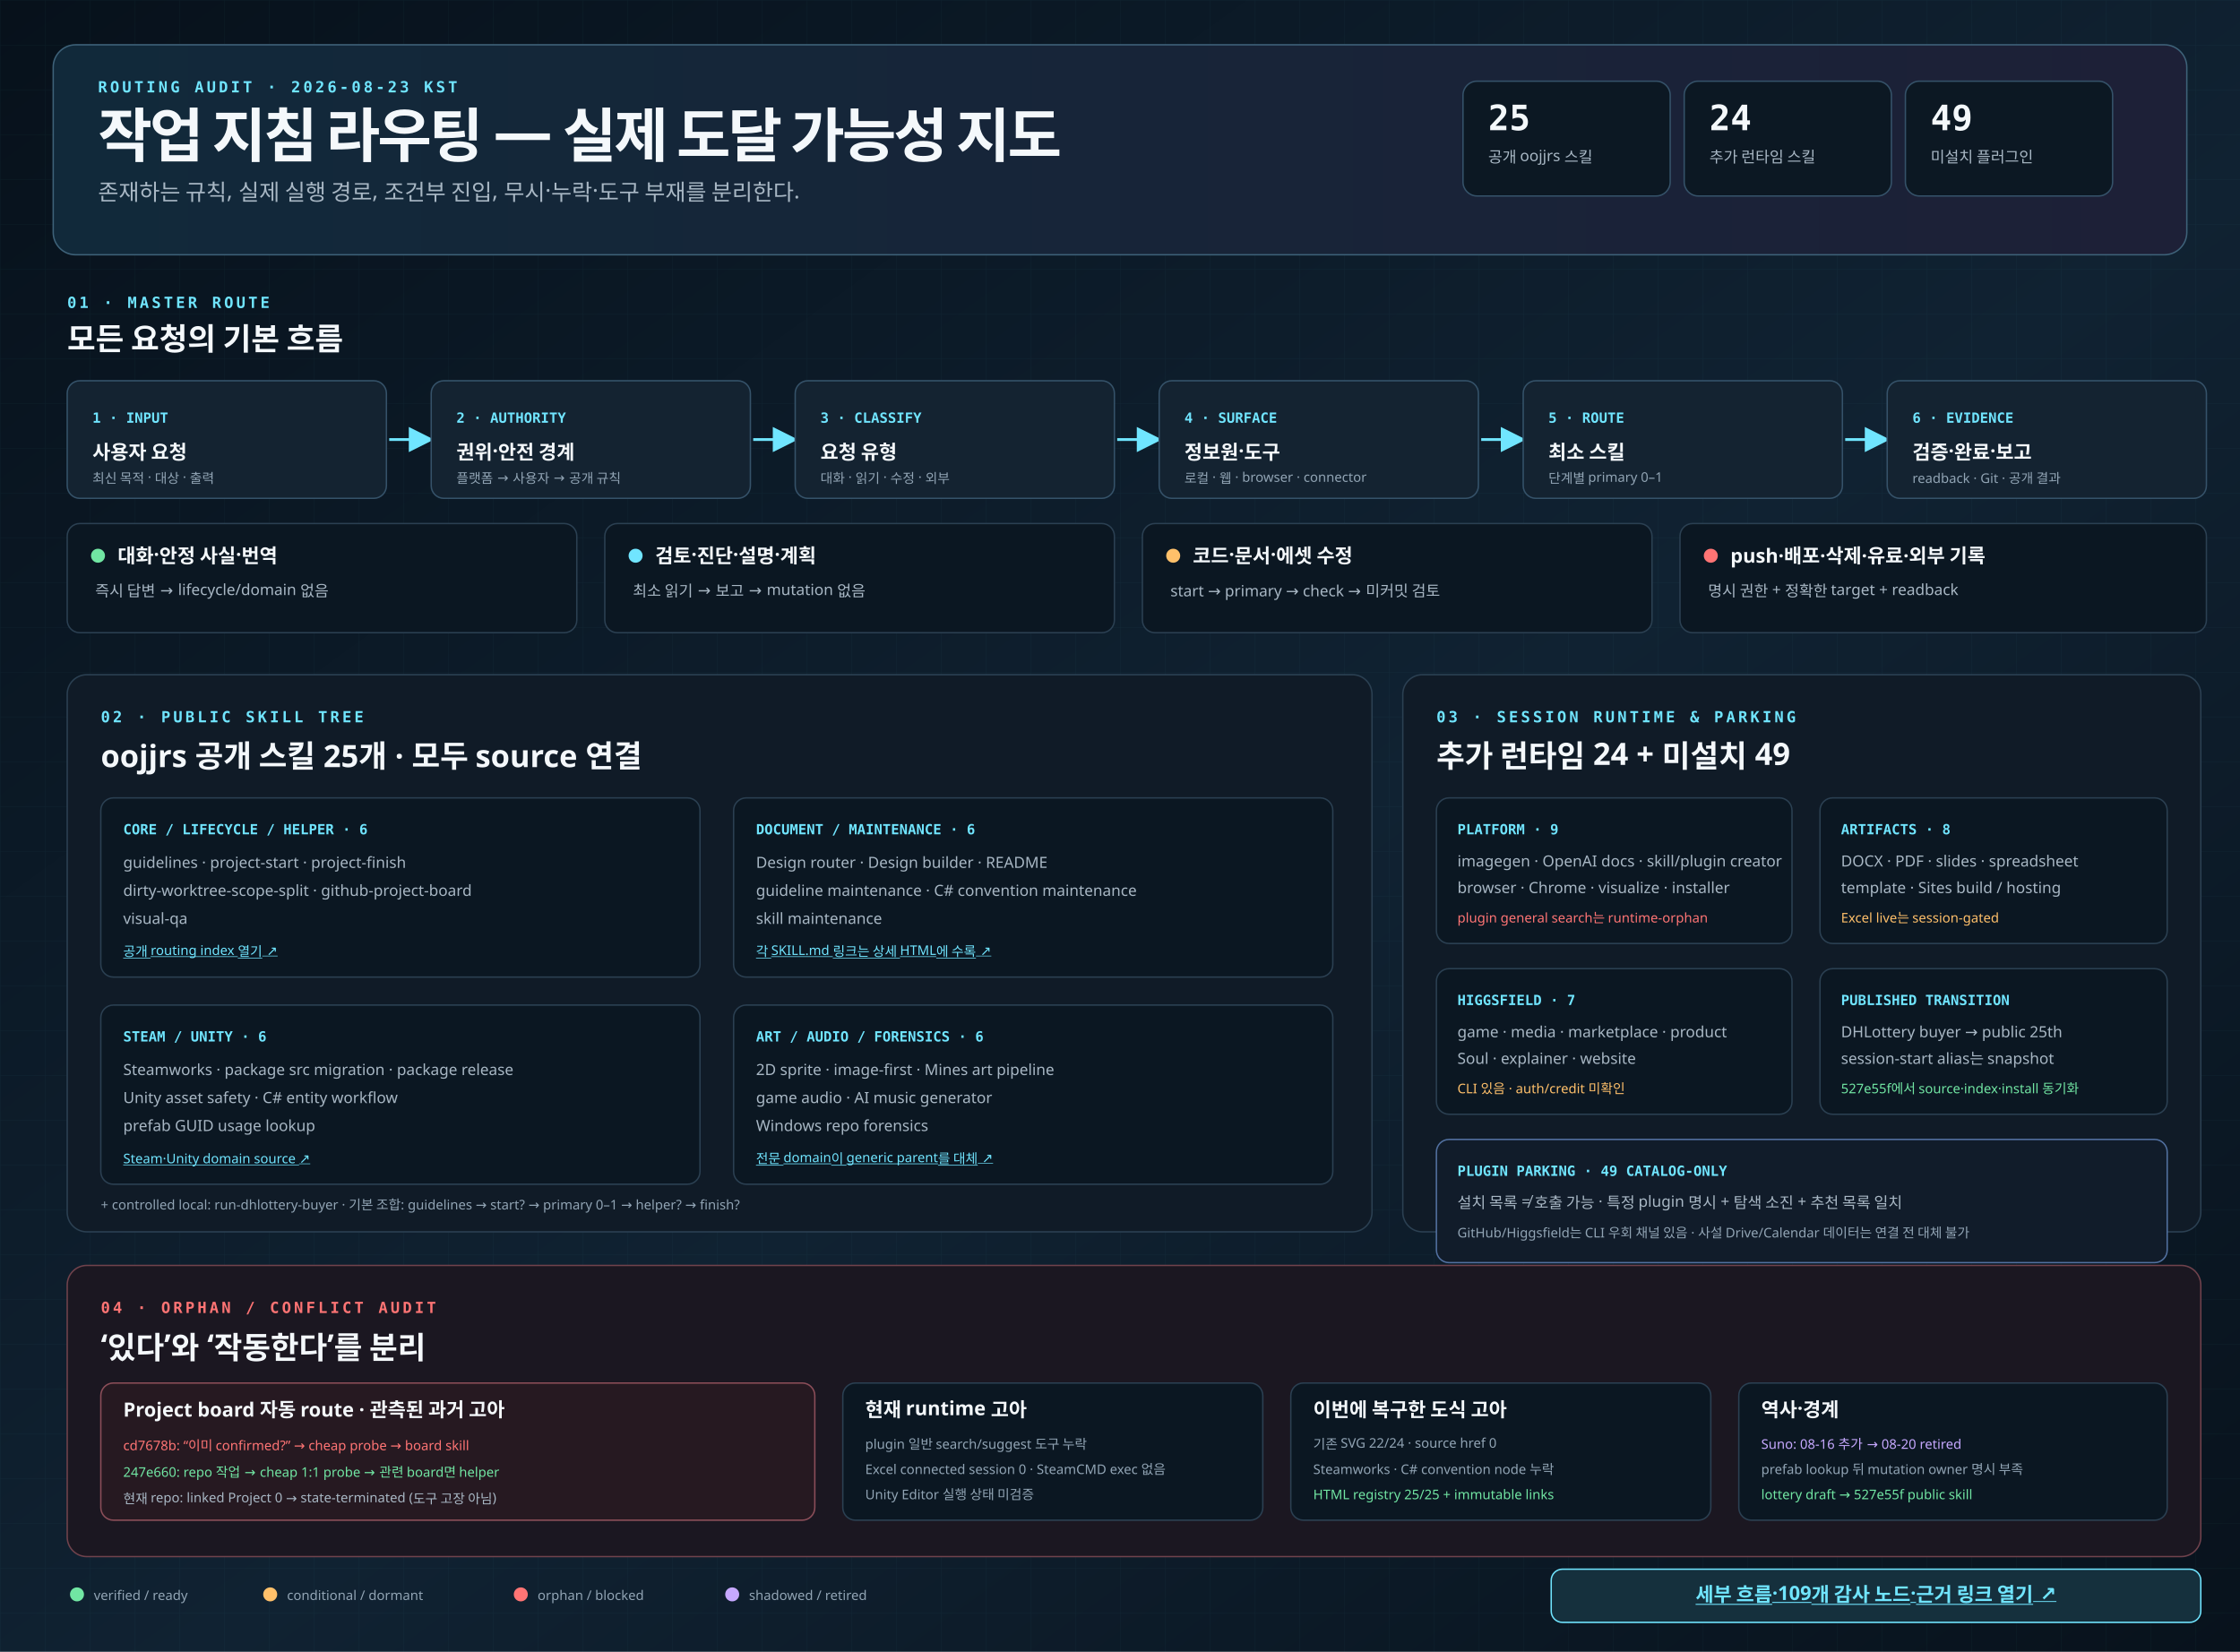
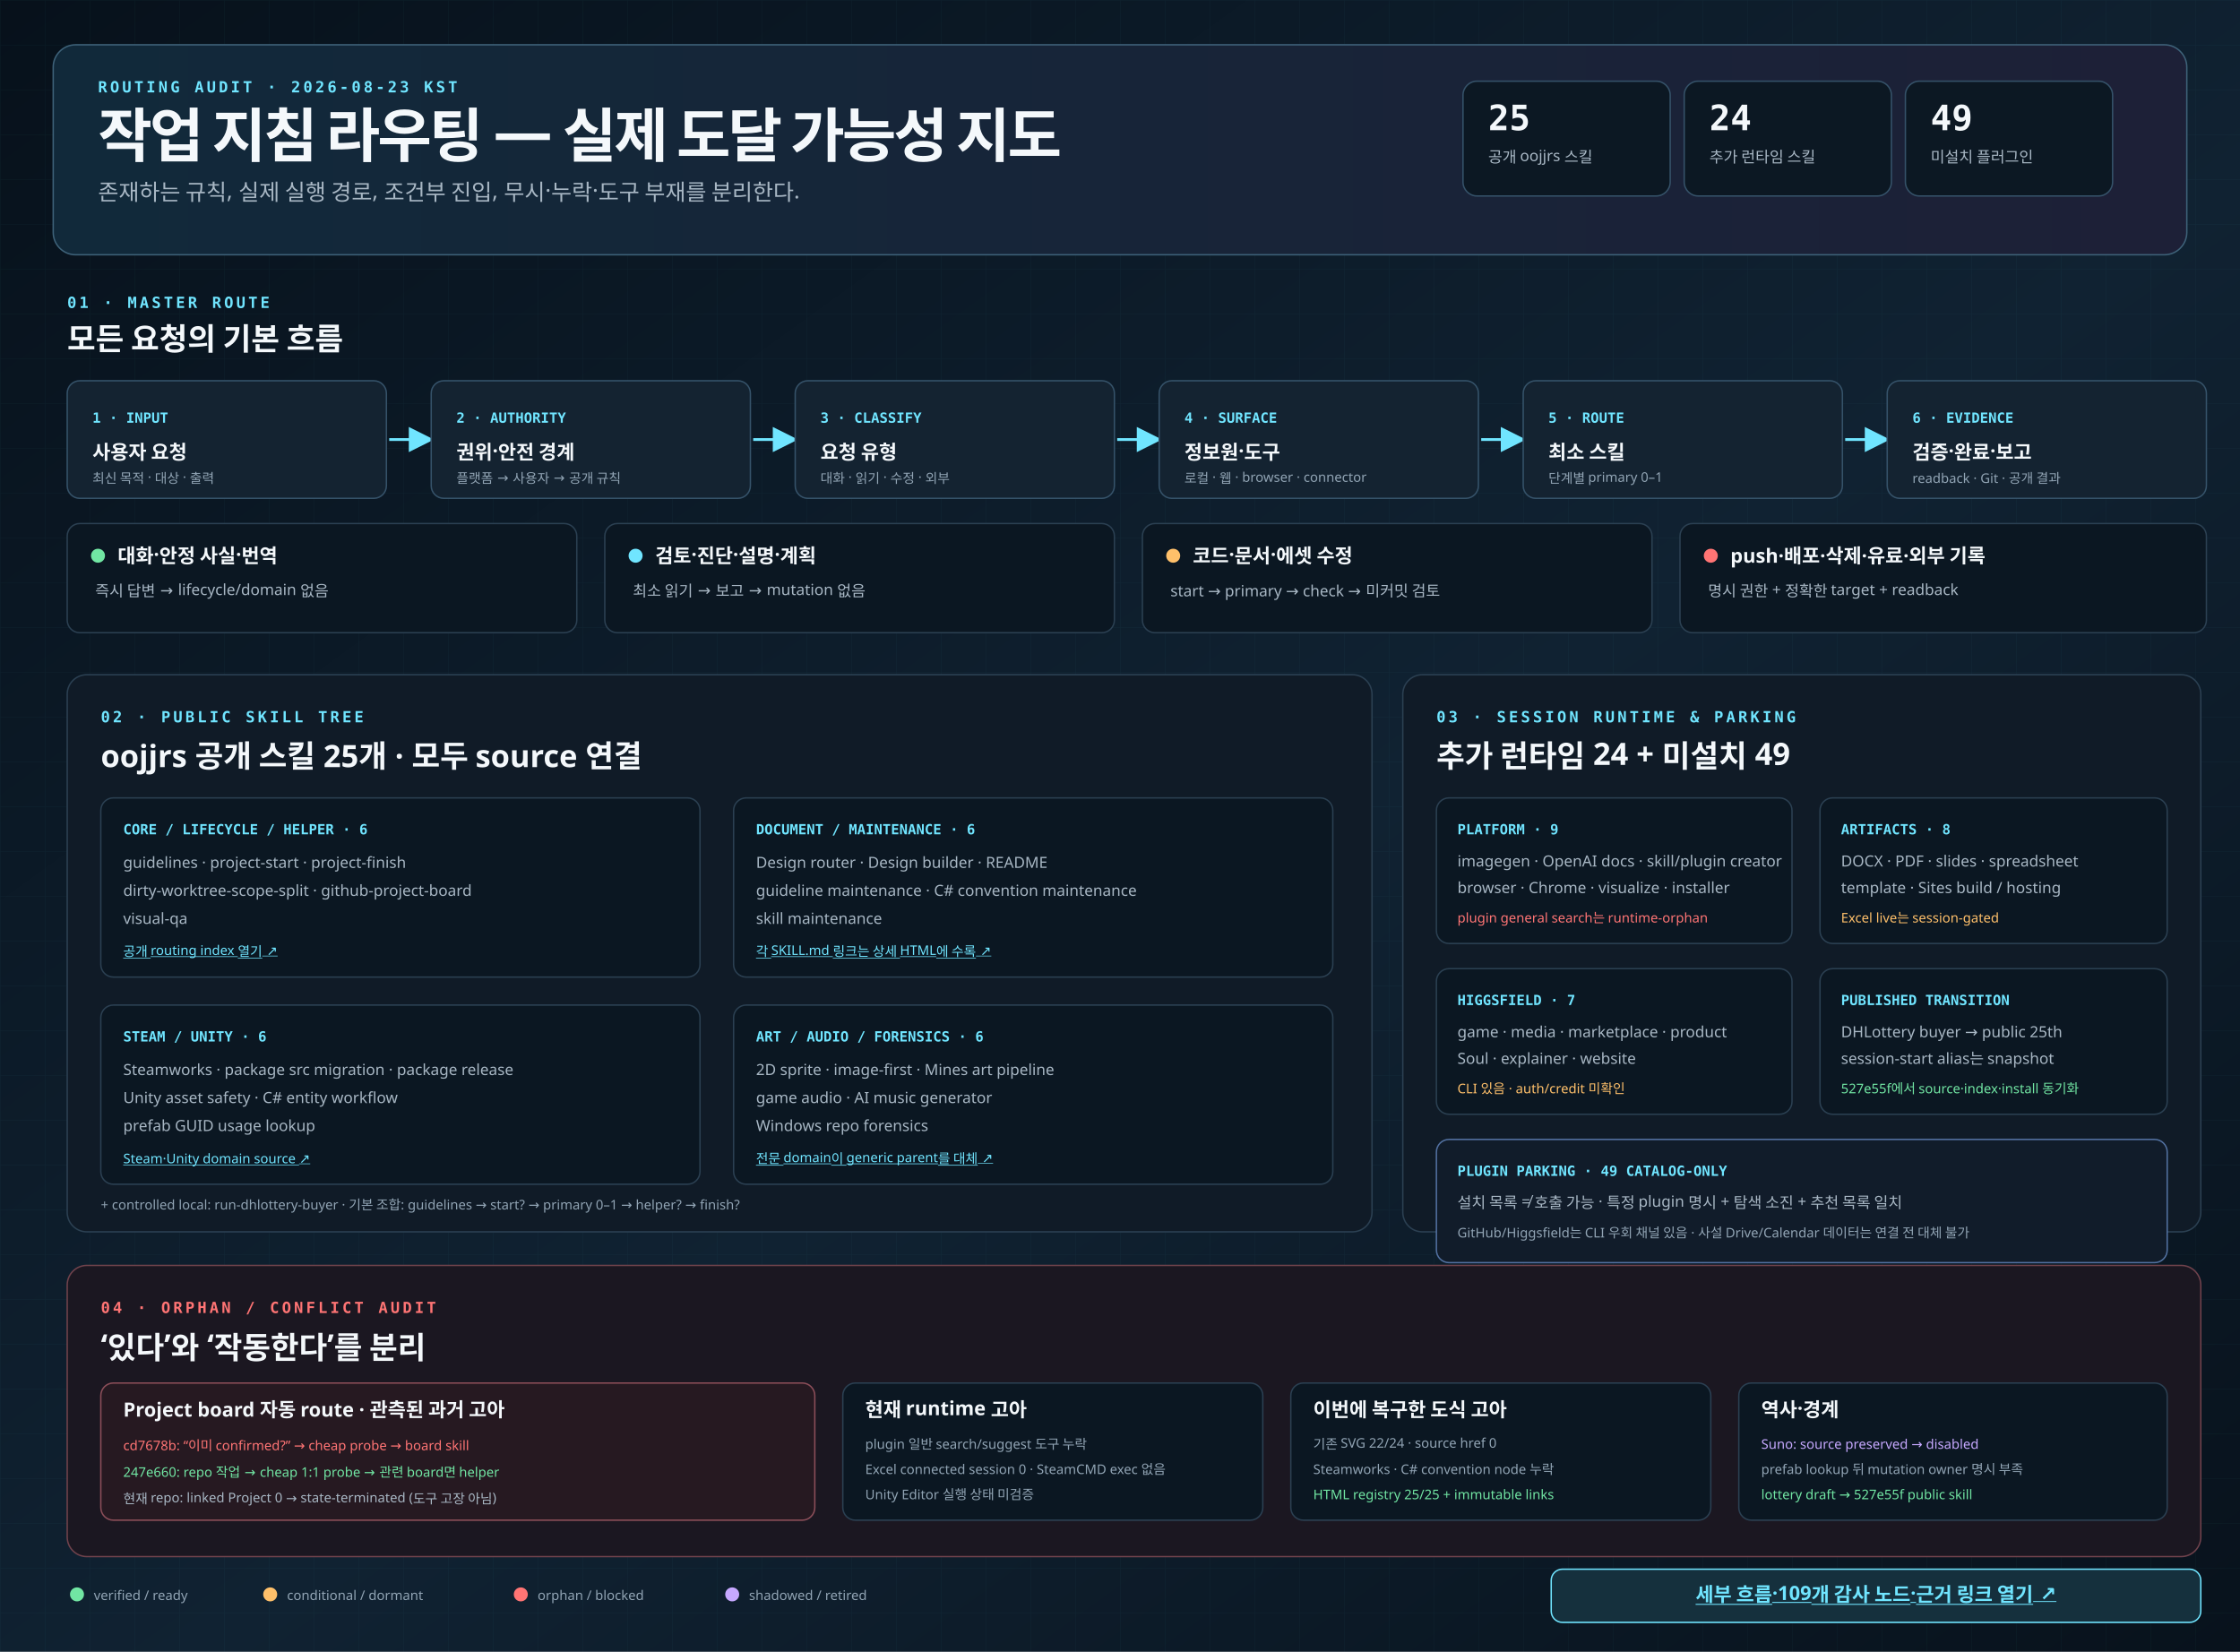
<svg xmlns="http://www.w3.org/2000/svg" width="1600" height="1180" viewBox="0 0 1600 1180" role="img" aria-labelledby="title desc">
  <defs>
    <linearGradient id="bg" x1="0" y1="0" x2="1" y2="1">
      <stop offset="0" stop-color="#07111b" />
      <stop offset="0.55" stop-color="#102232" />
      <stop offset="1" stop-color="#08121c" />
    </linearGradient>
    <linearGradient id="hero" x1="0" y1="0" x2="1" y2="0">
      <stop offset="0" stop-color="#11293a" />
      <stop offset="1" stop-color="#1d2037" />
    </linearGradient>
    <pattern id="grid" width="32" height="32" patternUnits="userSpaceOnUse">
      <path d="M32 0H0V32" fill="none" stroke="#70e5ff" stroke-opacity=".035" />
    </pattern>
    <marker id="arrow" markerWidth="9" markerHeight="9" refX="7" refY="4.5" orient="auto">
      <path d="M0 0L9 4.5L0 9Z" fill="#70e5ff" />
    </marker>
    <style>
      .title{fill:#f4f8fb;font:800 42px 'Segoe UI','Malgun Gothic',sans-serif;letter-spacing:-1.8px}.sub{fill:#a8b7c4;font:500 16px 'Segoe UI','Malgun Gothic',sans-serif}.kicker{fill:#70e5ff;font:800 11px Consolas,monospace;letter-spacing:2px}.section{fill:#f4f8fb;font:800 22px 'Segoe UI','Malgun Gothic',sans-serif}.label{fill:#f4f8fb;font:750 14px 'Segoe UI','Malgun Gothic',sans-serif}.small{fill:#a8b7c4;font:500 11px 'Segoe UI','Malgun Gothic',sans-serif}.tiny{fill:#91a4b4;font:500 9.5px 'Segoe UI','Malgun Gothic',sans-serif}.mono{fill:#70e5ff;font:800 10px Consolas,monospace}.count{fill:#f4f8fb;font:900 25px Consolas,monospace}.panel{fill:#101b27;stroke:#2b4052;stroke-width:1}.panel2{fill:#0b1722;stroke:#2b4052;stroke-width:1}.node{fill:#142331;stroke:#355269;stroke-width:1}.link{fill:#70e5ff;text-decoration:underline}.green{fill:#71e6a3}.amber{fill:#ffc06a}.red{fill:#ff7474}.purple{fill:#c6a8ff}.muted{fill:#a8b7c4}.pill{fill:#0c1823;stroke:#355269}.run{fill:none;stroke:#70e5ff;stroke-width:2;marker-end:url(#arrow)}.conditional{fill:none;stroke:#ffc06a;stroke-width:2;stroke-dasharray:6 5;marker-end:url(#arrow)}
    </style>
  </defs>
  <rect width="1600" height="1180" fill="url(#bg)" />
  <rect width="1600" height="1180" fill="url(#grid)" />
  <rect x="38" y="32" width="1524" height="150" rx="16" fill="url(#hero)" stroke="#3e6279" />
  <text x="70" y="66" class="kicker">ROUTING AUDIT · 2026-08-23 KST</text>
  <text x="70" y="112" class="title">작업 지침 라우팅 — 실제 도달 가능성 지도</text>
  <text x="70" y="143" class="sub">존재하는 규칙, 실제 실행 경로, 조건부 진입, 무시·누락·도구 부재를 분리한다.</text>
  <g transform="translate(1045 58)">
    <rect width="148" height="82" rx="10" class="pill" />
    <text x="18" y="35" class="count">25</text>
    <text x="18" y="58" class="small">공개 oojjrs 스킬</text>
    <rect x="158" width="148" height="82" rx="10" class="pill" />
    <text x="176" y="35" class="count">24</text>
    <text x="176" y="58" class="small">추가 런타임 스킬</text>
    <rect x="316" width="148" height="82" rx="10" class="pill" />
    <text x="334" y="35" class="count">49</text>
    <text x="334" y="58" class="small">미설치 플러그인</text>
  </g>
  <text x="48" y="220" class="kicker">01 · MASTER ROUTE</text>
  <text x="48" y="250" class="section">모든 요청의 기본 흐름</text>
  <g transform="translate(48 272)">
    <g>
      <rect width="228" height="84" rx="9" class="node" />
      <text x="18" y="30" class="mono">1 · INPUT</text>
      <text x="18" y="56" class="label">사용자 요청</text>
      <text x="18" y="73" class="tiny">최신 목적 · 대상 · 출력</text>
    </g>
    <path d="M230 42H258" class="run" />
    <g transform="translate(260)">
      <rect width="228" height="84" rx="9" class="node" />
      <text x="18" y="30" class="mono">2 · AUTHORITY</text>
      <text x="18" y="56" class="label">권위·안전 경계</text>
      <text x="18" y="73" class="tiny">플랫폼 → 사용자 → 공개 규칙</text>
    </g>
    <path d="M490 42H518" class="run" />
    <g transform="translate(520)">
      <rect width="228" height="84" rx="9" class="node" />
      <text x="18" y="30" class="mono">3 · CLASSIFY</text>
      <text x="18" y="56" class="label">요청 유형</text>
      <text x="18" y="73" class="tiny">대화 · 읽기 · 수정 · 외부</text>
    </g>
    <path d="M750 42H778" class="run" />
    <g transform="translate(780)">
      <rect width="228" height="84" rx="9" class="node" />
      <text x="18" y="30" class="mono">4 · SURFACE</text>
      <text x="18" y="56" class="label">정보원·도구</text>
      <text x="18" y="73" class="tiny">로컬 · 웹 · browser · connector</text>
    </g>
    <path d="M1010 42H1038" class="run" />
    <g transform="translate(1040)">
      <rect width="228" height="84" rx="9" class="node" />
      <text x="18" y="30" class="mono">5 · ROUTE</text>
      <text x="18" y="56" class="label">최소 스킬</text>
      <text x="18" y="73" class="tiny">단계별 primary 0–1</text>
    </g>
    <path d="M1270 42H1298" class="run" />
    <g transform="translate(1300)">
      <rect width="228" height="84" rx="9" class="node" />
      <text x="18" y="30" class="mono">6 · EVIDENCE</text>
      <text x="18" y="56" class="label">검증·완료·보고</text>
      <text x="18" y="73" class="tiny">readback · Git · 공개 결과</text>
    </g>
  </g>
  <g transform="translate(48 374)">
    <rect width="364" height="78" rx="9" class="panel2" />
    <circle cx="22" cy="23" r="5" fill="#71e6a3" />
    <text x="36" y="28" class="label">대화·안정 사실·번역</text>
    <text x="20" y="52" class="small">즉시 답변 → lifecycle/domain 없음</text>
    <rect x="384" width="364" height="78" rx="9" class="panel2" />
    <circle cx="406" cy="23" r="5" fill="#70e5ff" />
    <text x="420" y="28" class="label">검토·진단·설명·계획</text>
    <text x="404" y="52" class="small">최소 읽기 → 보고 → mutation 없음</text>
    <rect x="768" width="364" height="78" rx="9" class="panel2" />
    <circle cx="790" cy="23" r="5" fill="#ffc06a" />
    <text x="804" y="28" class="label">코드·문서·에셋 수정</text>
    <text x="788" y="52" class="small">start → primary → check → 미커밋 검토</text>
    <rect x="1152" width="376" height="78" rx="9" class="panel2" />
    <circle cx="1174" cy="23" r="5" fill="#ff7474" />
    <text x="1188" y="28" class="label">push·배포·삭제·유료·외부 기록</text>
    <text x="1172" y="52" class="small">명시 권한 + 정확한 target + readback</text>
  </g>
  <g transform="translate(48 482)">
    <rect width="932" height="398" rx="14" class="panel" />
    <text x="24" y="34" class="kicker">02 · PUBLIC SKILL TREE</text>
    <text x="24" y="66" class="section">oojjrs 공개 스킬 25개 · 모두 source 연결</text>
    <g transform="translate(24 88)">
      <a href="https://oojjrs.github.io/codex/skills/" target="_blank" rel="noopener noreferrer">
        <rect width="428" height="128" rx="9" class="panel2" />
        <text x="16" y="26" class="mono">CORE / LIFECYCLE / HELPER · 6</text>
        <text x="16" y="50" class="small">guidelines · project-start · project-finish</text>
        <text x="16" y="70" class="small">dirty-worktree-scope-split · github-project-board</text>
        <text x="16" y="90" class="small">visual-qa</text>
        <text x="16" y="113" class="tiny link">공개 routing index 열기 ↗</text>
      </a>
      <a href="https://oojjrs.github.io/codex/skills/" target="_blank" rel="noopener noreferrer" transform="translate(452)">
        <rect width="428" height="128" rx="9" class="panel2" />
        <text x="16" y="26" class="mono">DOCUMENT / MAINTENANCE · 6</text>
        <text x="16" y="50" class="small">Design router · Design builder · README</text>
        <text x="16" y="70" class="small">guideline maintenance · C# convention maintenance</text>
        <text x="16" y="90" class="small">skill maintenance</text>
        <text x="16" y="113" class="tiny link">각 SKILL.md 링크는 상세 HTML에 수록 ↗</text>
      </a>
      <a href="https://oojjrs.github.io/codex/skills/" target="_blank" rel="noopener noreferrer" transform="translate(0 148)">
        <rect width="428" height="128" rx="9" class="panel2" />
        <text x="16" y="26" class="mono">STEAM / UNITY · 6</text>
        <text x="16" y="50" class="small">Steamworks · package src migration · package release</text>
        <text x="16" y="70" class="small">Unity asset safety · C# entity workflow</text>
        <text x="16" y="90" class="small">prefab GUID usage lookup</text>
        <text x="16" y="113" class="tiny link">Steam·Unity domain source ↗</text>
      </a>
      <a href="https://oojjrs.github.io/codex/skills/" target="_blank" rel="noopener noreferrer" transform="translate(452 148)">
        <rect width="428" height="128" rx="9" class="panel2" />
        <text x="16" y="26" class="mono">ART / AUDIO / FORENSICS · 6</text>
        <text x="16" y="50" class="small">2D sprite · image-first · Mines art pipeline</text>
        <text x="16" y="70" class="small">game audio · AI music generator</text>
        <text x="16" y="90" class="small">Windows repo forensics</text>
        <text x="16" y="113" class="tiny link">전문 domain이 generic parent를 대체 ↗</text>
      </a>
    </g>
    <text x="24" y="382" class="tiny">+ controlled local: run-dhlottery-buyer · 기본 조합: guidelines → start? → primary 0–1 → helper? → finish?</text>
    <rect x="954" width="570" height="398" rx="14" class="panel" />
    <text x="978" y="34" class="kicker">03 · SESSION RUNTIME &amp; PARKING</text>
    <text x="978" y="66" class="section">추가 런타임 24 + 미설치 49</text>
    <g transform="translate(978 88)">
      <rect width="254" height="104" rx="9" class="panel2" />
      <text x="15" y="26" class="mono">PLATFORM · 9</text>
      <text x="15" y="49" class="small">imagegen · OpenAI docs · skill/plugin creator</text>
      <text x="15" y="68" class="small">browser · Chrome · visualize · installer</text>
      <text x="15" y="89" class="tiny red">plugin general search는 runtime-orphan</text>
      <rect x="274" width="248" height="104" rx="9" class="panel2" />
      <text x="289" y="26" class="mono">ARTIFACTS · 8</text>
      <text x="289" y="49" class="small">DOCX · PDF · slides · spreadsheet</text>
      <text x="289" y="68" class="small">template · Sites build / hosting</text>
      <text x="289" y="89" class="tiny amber">Excel live는 session-gated</text>
      <rect y="122" width="254" height="104" rx="9" class="panel2" />
      <text x="15" y="148" class="mono">HIGGSFIELD · 7</text>
      <text x="15" y="171" class="small">game · media · marketplace · product</text>
      <text x="15" y="190" class="small">Soul · explainer · website</text>
      <text x="15" y="211" class="tiny amber">CLI 있음 · auth/credit 미확인</text>
      <rect x="274" y="122" width="248" height="104" rx="9" class="panel2" />
      <text x="289" y="148" class="mono">PUBLISHED TRANSITION</text>
      <text x="289" y="171" class="small">DHLottery buyer → public 25th</text>
      <text x="289" y="190" class="small">session-start alias는 snapshot</text>
      <text x="289" y="211" class="tiny green">527e55f에서 source·index·install 동기화</text>
      <rect y="244" width="522" height="88" rx="9" fill="#111c2a" stroke="#5271a1" />
      <text x="15" y="270" class="mono">PLUGIN PARKING · 49 CATALOG-ONLY</text>
      <text x="15" y="293" class="small">설치 목록 ≠ 호출 가능 · 특정 plugin 명시 + 탐색 소진 + 추천 목록 일치</text>
      <text x="15" y="314" class="tiny">GitHub/Higgsfield는 CLI 우회 채널 있음 · 사설 Drive/Calendar 데이터는 연결 전 대체 불가</text>
    </g>
  </g>
  <g transform="translate(48 904)">
    <rect width="1524" height="208" rx="14" fill="#1b1721" stroke="#70424c" />
    <text x="24" y="34" class="kicker red">04 · ORPHAN / CONFLICT AUDIT</text>
    <text x="24" y="65" class="section">‘있다’와 ‘작동한다’를 분리</text>
    <g transform="translate(24 84)">
      <rect width="510" height="98" rx="9" fill="#261921" stroke="#8c4e59" />
      <text x="16" y="24" class="label">Project board 자동 route · 관측된 과거 고아</text>
      <text x="16" y="48" class="tiny red">cd7678b: “이미 confirmed?” → cheap probe → board skill</text>
      <text x="16" y="67" class="tiny green">247e660: repo 작업 → cheap 1:1 probe → 관련 board면 helper</text>
      <text x="16" y="86" class="tiny muted">현재 repo: linked Project 0 → state-terminated (도구 고장 아님)</text>
      <rect x="530" width="300" height="98" rx="9" class="panel2" />
      <text x="546" y="24" class="label">현재 runtime 고아</text>
      <text x="546" y="47" class="tiny">plugin 일반 search/suggest 도구 누락</text>
      <text x="546" y="65" class="tiny">Excel connected session 0 · SteamCMD exec 없음</text>
      <text x="546" y="83" class="tiny">Unity Editor 실행 상태 미검증</text>
      <rect x="850" width="300" height="98" rx="9" class="panel2" />
      <text x="866" y="24" class="label">이번에 복구한 도식 고아</text>
      <text x="866" y="47" class="tiny">기존 SVG 22/24 · source href 0</text>
      <text x="866" y="65" class="tiny">Steamworks · C# convention node 누락</text>
      <text x="866" y="83" class="tiny green">HTML registry 25/25 + immutable links</text>
      <rect x="1170" width="306" height="98" rx="9" class="panel2" />
      <text x="1186" y="24" class="label">역사·경계</text>
-       <text x="1186" y="47" class="tiny purple">Suno: 08-16 추가 → 08-20 retired</text>
+       <text x="1186" y="47" class="tiny purple">Suno: source preserved → disabled</text>
      <text x="1186" y="65" class="tiny">prefab lookup 뒤 mutation owner 명시 부족</text>
      <text x="1186" y="83" class="tiny green">lottery draft → 527e55f public skill</text>
    </g>
  </g>
  <g transform="translate(48 1132)">
    <circle cx="7" cy="7" r="5" fill="#71e6a3" />
    <text x="19" y="11" class="tiny">verified / ready</text>
    <circle cx="145" cy="7" r="5" fill="#ffc06a" />
    <text x="157" y="11" class="tiny">conditional / dormant</text>
    <circle cx="324" cy="7" r="5" fill="#ff7474" />
    <text x="336" y="11" class="tiny">orphan / blocked</text>
    <circle cx="475" cy="7" r="5" fill="#c6a8ff" />
    <text x="487" y="11" class="tiny">shadowed / retired</text>
    <a href="https://oojjrs.github.io/codex/skill-routing-diagram/" target="_blank" rel="noopener noreferrer">
      <rect x="1060" y="-11" width="464" height="38" rx="8" fill="#15303d" stroke="#70e5ff" />
      <text x="1292" y="12" class="label link" text-anchor="middle">세부 흐름·109개 감사 노드·근거 링크 열기 ↗</text>
    </a>
  </g>
</svg>
